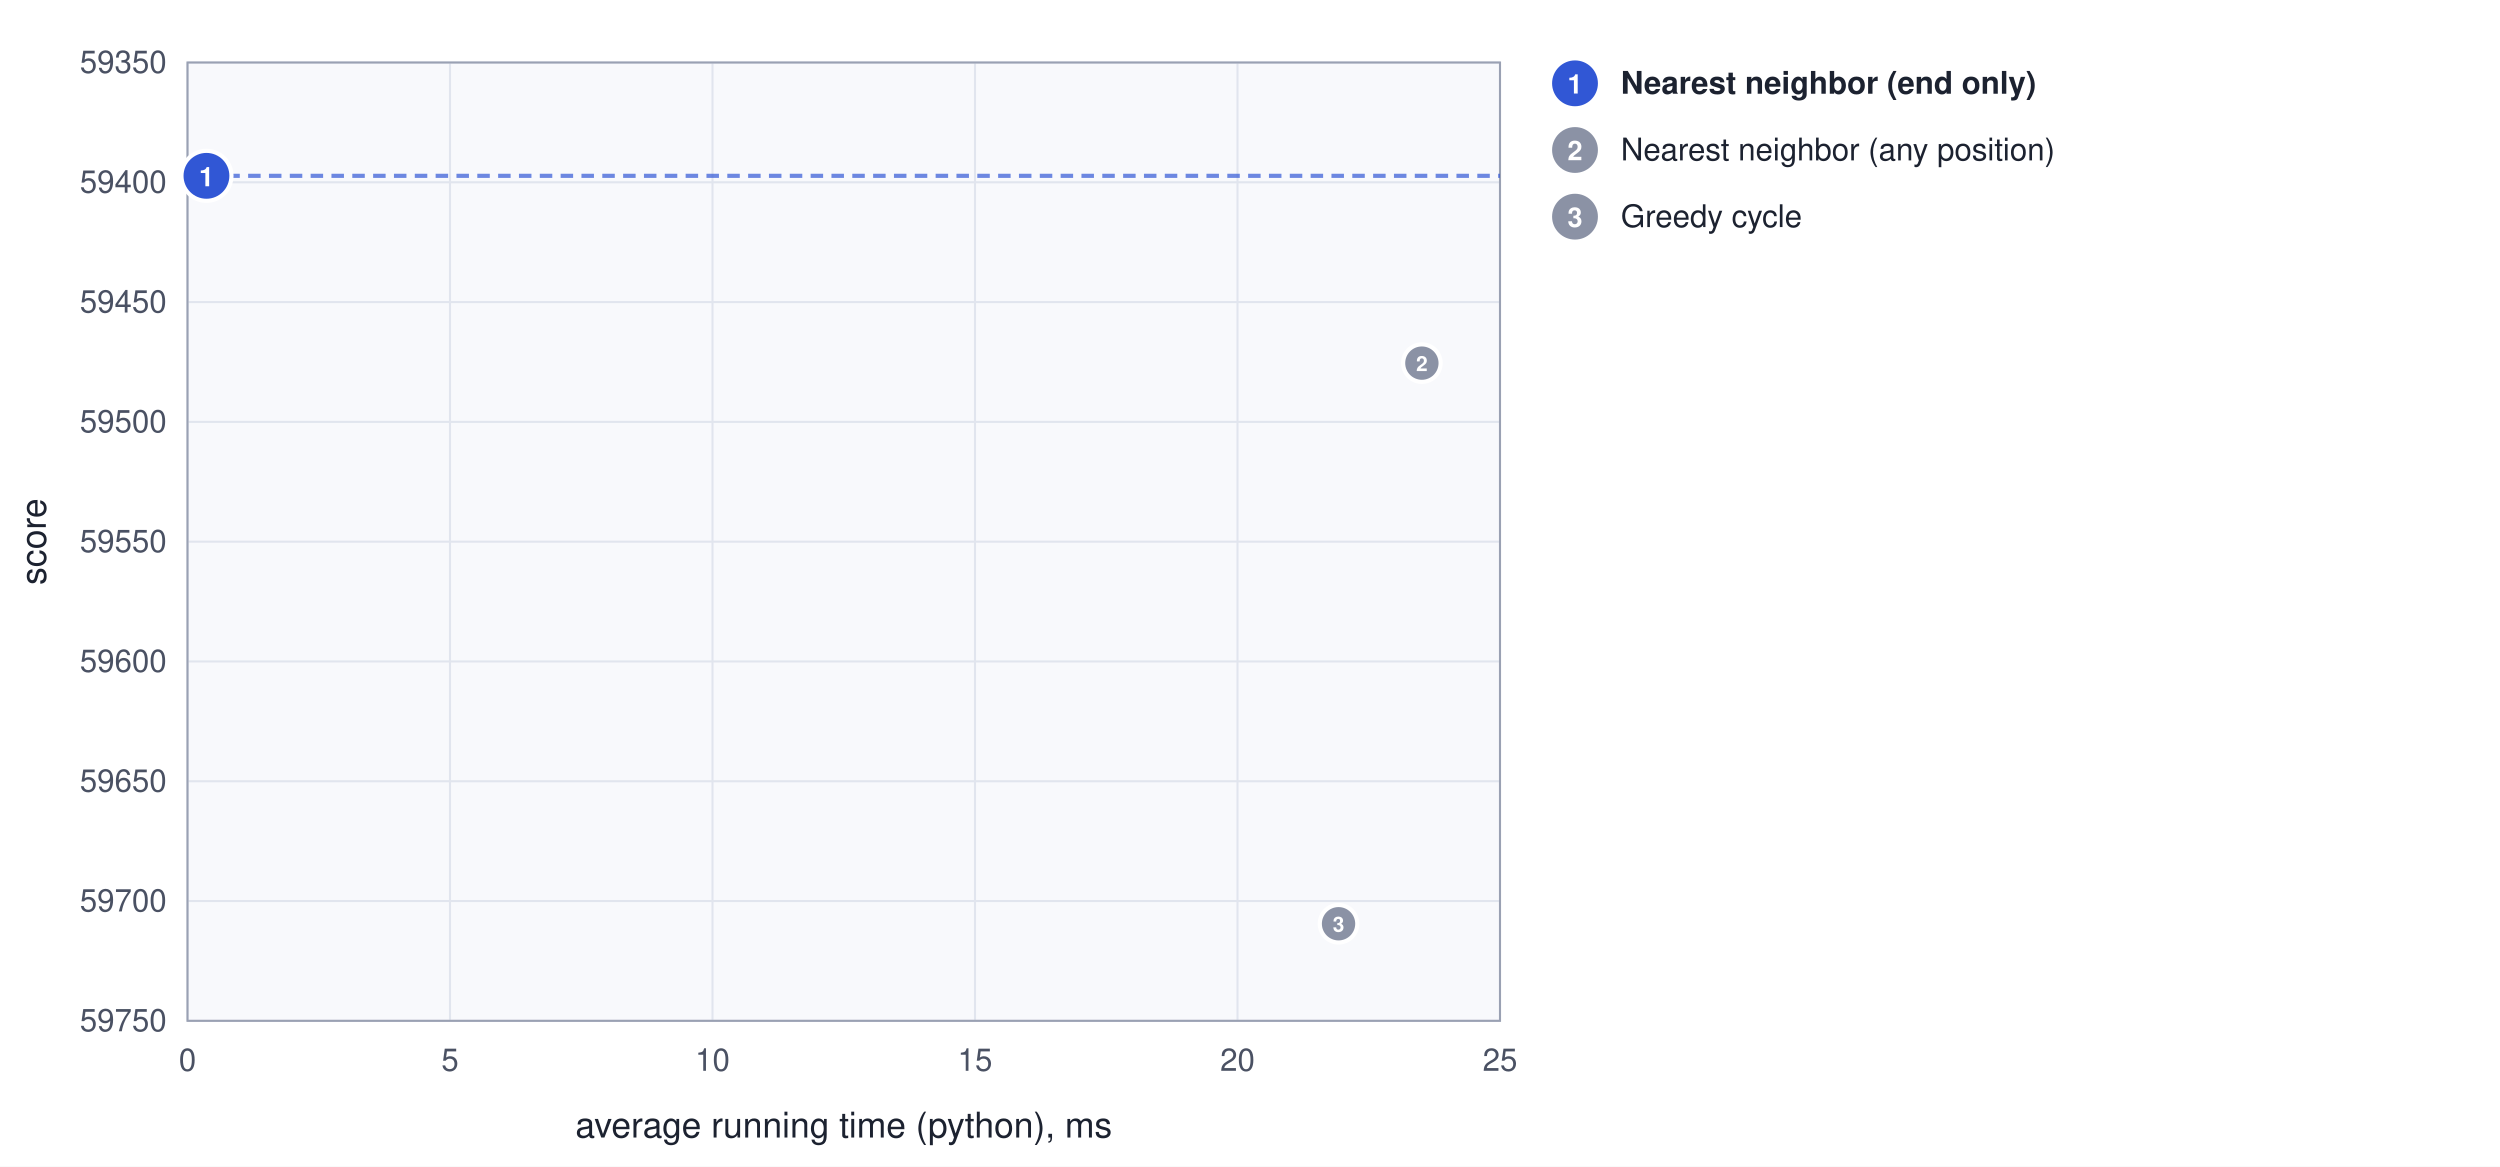
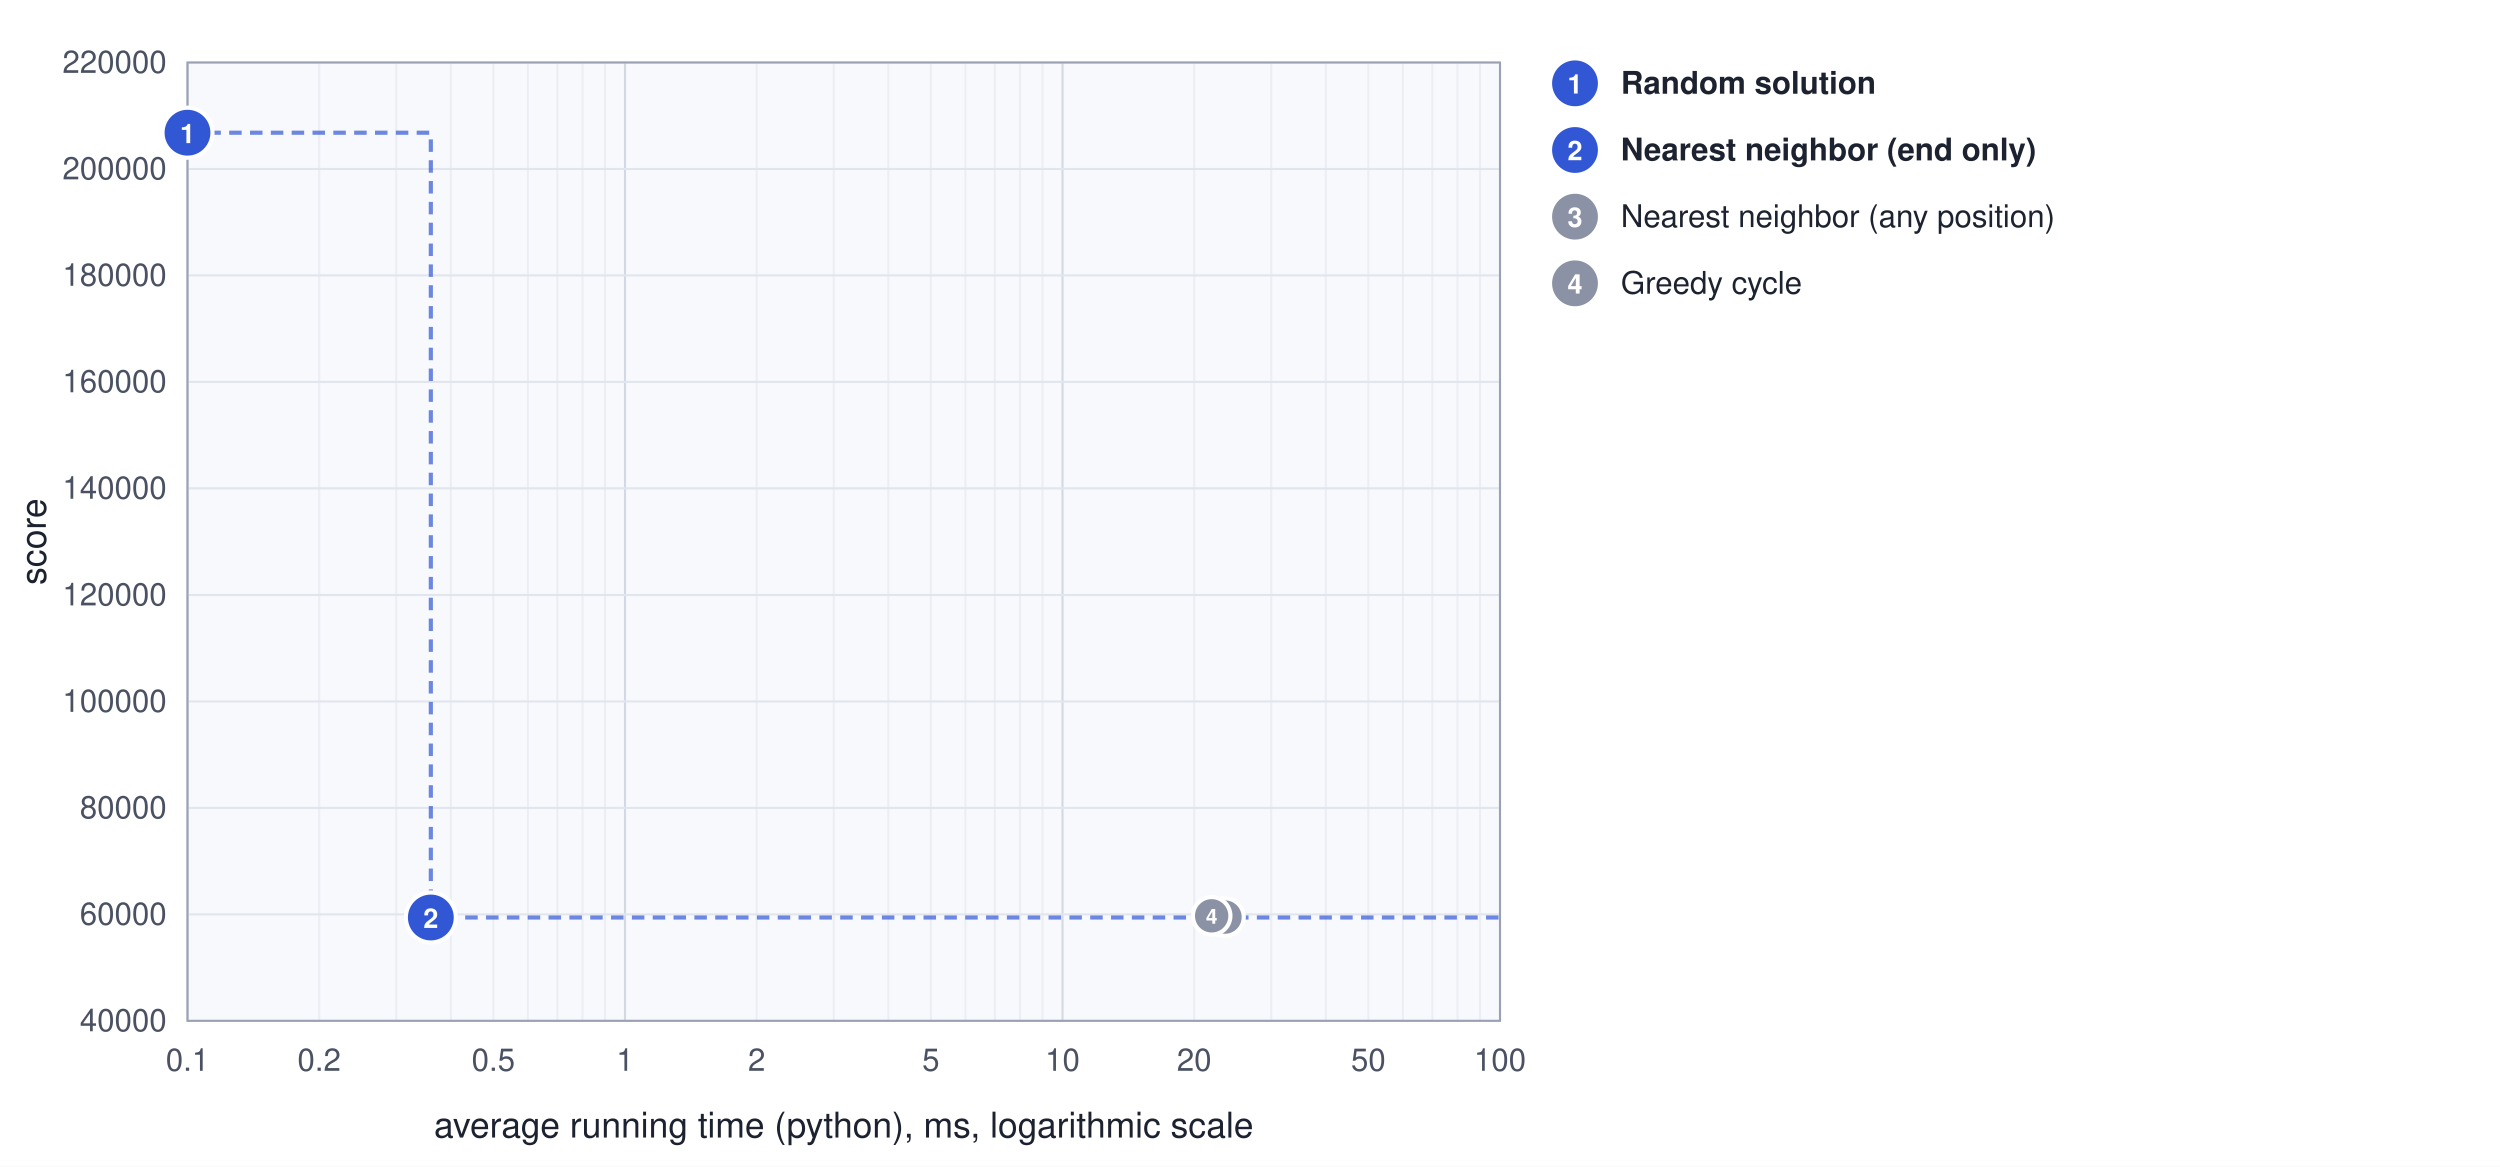
<svg xmlns="http://www.w3.org/2000/svg" viewBox="0 0 1200 560" width="1200" height="560" font-family="Helvetica, Arial, sans-serif" font-size="15">
  <rect width="1200" height="560" fill="#fff" />
  <rect x="90" y="30" width="630" height="460" fill="#f8f9fc" />
-   <line x1="90.0" y1="30" x2="90.0" y2="490" stroke="#e1e5ee" />
-   <text x="90.0" y="514" text-anchor="middle" fill="#4a5163">0</text>
-   <line x1="216.0" y1="30" x2="216.0" y2="490" stroke="#e1e5ee" />
-   <text x="216.0" y="514" text-anchor="middle" fill="#4a5163">5</text>
-   <line x1="342.0" y1="30" x2="342.0" y2="490" stroke="#e1e5ee" />
-   <text x="342.0" y="514" text-anchor="middle" fill="#4a5163">10</text>
-   <line x1="468.0" y1="30" x2="468.0" y2="490" stroke="#e1e5ee" />
-   <text x="468.0" y="514" text-anchor="middle" fill="#4a5163">15</text>
-   <line x1="594.0" y1="30" x2="594.0" y2="490" stroke="#e1e5ee" />
-   <text x="594.0" y="514" text-anchor="middle" fill="#4a5163">20</text>
-   <line x1="720.0" y1="30" x2="720.0" y2="490" stroke="#e1e5ee" />
-   <text x="720.0" y="514" text-anchor="middle" fill="#4a5163">25</text>
+   <line x1="90.0" y1="30" x2="90.0" y2="490" stroke="#d3d8e3" />
+   <text x="90.0" y="514" text-anchor="middle" fill="#4a5163">0.1</text>
+   <line x1="153.2" y1="30" x2="153.2" y2="490" stroke="#eceef4" />
+   <text x="153.2" y="514" text-anchor="middle" fill="#4a5163">0.2</text>
+   <line x1="190.2" y1="30" x2="190.2" y2="490" stroke="#eceef4" />
+   <line x1="216.4" y1="30" x2="216.4" y2="490" stroke="#eceef4" />
+   <line x1="236.8" y1="30" x2="236.8" y2="490" stroke="#eceef4" />
+   <text x="236.8" y="514" text-anchor="middle" fill="#4a5163">0.5</text>
+   <line x1="253.4" y1="30" x2="253.4" y2="490" stroke="#eceef4" />
+   <line x1="267.5" y1="30" x2="267.5" y2="490" stroke="#eceef4" />
+   <line x1="279.6" y1="30" x2="279.6" y2="490" stroke="#eceef4" />
+   <line x1="290.4" y1="30" x2="290.4" y2="490" stroke="#eceef4" />
+   <line x1="300.0" y1="30" x2="300.0" y2="490" stroke="#d3d8e3" />
+   <text x="300.0" y="514" text-anchor="middle" fill="#4a5163">1</text>
+   <line x1="363.2" y1="30" x2="363.2" y2="490" stroke="#eceef4" />
+   <text x="363.2" y="514" text-anchor="middle" fill="#4a5163">2</text>
+   <line x1="400.2" y1="30" x2="400.2" y2="490" stroke="#eceef4" />
+   <line x1="426.4" y1="30" x2="426.4" y2="490" stroke="#eceef4" />
+   <line x1="446.8" y1="30" x2="446.8" y2="490" stroke="#eceef4" />
+   <text x="446.8" y="514" text-anchor="middle" fill="#4a5163">5</text>
+   <line x1="463.4" y1="30" x2="463.4" y2="490" stroke="#eceef4" />
+   <line x1="477.5" y1="30" x2="477.5" y2="490" stroke="#eceef4" />
+   <line x1="489.6" y1="30" x2="489.6" y2="490" stroke="#eceef4" />
+   <line x1="500.4" y1="30" x2="500.4" y2="490" stroke="#eceef4" />
+   <line x1="510.0" y1="30" x2="510.0" y2="490" stroke="#d3d8e3" />
+   <text x="510.0" y="514" text-anchor="middle" fill="#4a5163">10</text>
+   <line x1="573.2" y1="30" x2="573.2" y2="490" stroke="#eceef4" />
+   <text x="573.2" y="514" text-anchor="middle" fill="#4a5163">20</text>
+   <line x1="610.2" y1="30" x2="610.2" y2="490" stroke="#eceef4" />
+   <line x1="636.4" y1="30" x2="636.4" y2="490" stroke="#eceef4" />
+   <line x1="656.8" y1="30" x2="656.8" y2="490" stroke="#eceef4" />
+   <text x="656.8" y="514" text-anchor="middle" fill="#4a5163">50</text>
+   <line x1="673.4" y1="30" x2="673.4" y2="490" stroke="#eceef4" />
+   <line x1="687.5" y1="30" x2="687.5" y2="490" stroke="#eceef4" />
+   <line x1="699.6" y1="30" x2="699.6" y2="490" stroke="#eceef4" />
+   <line x1="710.4" y1="30" x2="710.4" y2="490" stroke="#eceef4" />
+   <line x1="720.0" y1="30" x2="720.0" y2="490" stroke="#d3d8e3" />
+   <text x="720.0" y="514" text-anchor="middle" fill="#4a5163">100</text>
+   <line x1="90" y1="490.0" x2="720" y2="490.0" stroke="#e1e5ee" />
+   <text x="80" y="495.0" text-anchor="end" fill="#4a5163">40000</text>
+   <line x1="90" y1="438.9" x2="720" y2="438.9" stroke="#e1e5ee" />
+   <text x="80" y="443.9" text-anchor="end" fill="#4a5163">60000</text>
+   <line x1="90" y1="387.8" x2="720" y2="387.8" stroke="#e1e5ee" />
+   <text x="80" y="392.8" text-anchor="end" fill="#4a5163">80000</text>
+   <line x1="90" y1="336.7" x2="720" y2="336.7" stroke="#e1e5ee" />
+   <text x="80" y="341.7" text-anchor="end" fill="#4a5163">100000</text>
+   <line x1="90" y1="285.6" x2="720" y2="285.6" stroke="#e1e5ee" />
+   <text x="80" y="290.6" text-anchor="end" fill="#4a5163">120000</text>
+   <line x1="90" y1="234.4" x2="720" y2="234.4" stroke="#e1e5ee" />
+   <text x="80" y="239.4" text-anchor="end" fill="#4a5163">140000</text>
+   <line x1="90" y1="183.3" x2="720" y2="183.3" stroke="#e1e5ee" />
+   <text x="80" y="188.3" text-anchor="end" fill="#4a5163">160000</text>
+   <line x1="90" y1="132.2" x2="720" y2="132.2" stroke="#e1e5ee" />
+   <text x="80" y="137.2" text-anchor="end" fill="#4a5163">180000</text>
+   <line x1="90" y1="81.1" x2="720" y2="81.1" stroke="#e1e5ee" />
+   <text x="80" y="86.1" text-anchor="end" fill="#4a5163">200000</text>
  <line x1="90" y1="30.0" x2="720" y2="30.0" stroke="#e1e5ee" />
-   <text x="80" y="35.0" text-anchor="end" fill="#4a5163">59350</text>
-   <line x1="90" y1="87.5" x2="720" y2="87.5" stroke="#e1e5ee" />
-   <text x="80" y="92.5" text-anchor="end" fill="#4a5163">59400</text>
-   <line x1="90" y1="145.0" x2="720" y2="145.0" stroke="#e1e5ee" />
-   <text x="80" y="150.0" text-anchor="end" fill="#4a5163">59450</text>
-   <line x1="90" y1="202.5" x2="720" y2="202.5" stroke="#e1e5ee" />
-   <text x="80" y="207.5" text-anchor="end" fill="#4a5163">59500</text>
-   <line x1="90" y1="260.0" x2="720" y2="260.0" stroke="#e1e5ee" />
-   <text x="80" y="265.0" text-anchor="end" fill="#4a5163">59550</text>
-   <line x1="90" y1="317.5" x2="720" y2="317.5" stroke="#e1e5ee" />
-   <text x="80" y="322.5" text-anchor="end" fill="#4a5163">59600</text>
-   <line x1="90" y1="375.0" x2="720" y2="375.0" stroke="#e1e5ee" />
-   <text x="80" y="380.0" text-anchor="end" fill="#4a5163">59650</text>
-   <line x1="90" y1="432.5" x2="720" y2="432.5" stroke="#e1e5ee" />
-   <text x="80" y="437.5" text-anchor="end" fill="#4a5163">59700</text>
-   <line x1="90" y1="490.0" x2="720" y2="490.0" stroke="#e1e5ee" />
-   <text x="80" y="495.0" text-anchor="end" fill="#4a5163">59750</text>
+   <text x="80" y="35.0" text-anchor="end" fill="#4a5163">220000</text>
  <rect x="90" y="30" width="630" height="460" fill="none" stroke="#9aa1b3" />
-   <text x="405.0" y="546" text-anchor="middle" font-size="17" fill="#1c2230">average running time (python), ms</text>
+   <text x="405.0" y="546" text-anchor="middle" font-size="17" fill="#1c2230">average running time (python), ms, logarithmic scale</text>
  <text transform="translate(22,260.0) rotate(-90)" text-anchor="middle" font-size="17" fill="#1c2230">score</text>
-   <path d="M99.1,84.4H720" fill="none" stroke="#3157d5" stroke-width="2" stroke-dasharray="6 4" opacity=".7" />
+   <path d="M90.0,63.7H206.8V440.4H720" fill="none" stroke="#3157d5" stroke-width="2" stroke-dasharray="6 4" opacity=".7" />
  <circle cx="756.0" cy="40.0" r="12" fill="#3157d5" stroke="#fff" stroke-width="2" />
  <text x="756.0" y="44.9" text-anchor="middle" fill="#fff" font-size="13" font-weight="bold">1</text>
-   <text x="778" y="45" fill="#1c2230" font-weight="bold">Nearest neighbor (end only)</text>
-   <circle cx="756.0" cy="72.0" r="12" fill="#8b92a5" stroke="#fff" stroke-width="2" />
+   <text x="778" y="45" fill="#1c2230" font-weight="bold">
+     <tspan x="778" dy="0">Random solution</tspan>
+   </text>
+   <circle cx="756.0" cy="72.0" r="12" fill="#3157d5" stroke="#fff" stroke-width="2" />
  <text x="756.0" y="76.9" text-anchor="middle" fill="#fff" font-size="13" font-weight="bold">2</text>
-   <text x="778" y="77" fill="#1c2230">Nearest neighbor (any position)</text>
+   <text x="778" y="77" fill="#1c2230" font-weight="bold">
+     <tspan x="778" dy="0">Nearest neighbor (end only)</tspan>
+   </text>
  <circle cx="756.0" cy="104.0" r="12" fill="#8b92a5" stroke="#fff" stroke-width="2" />
  <text x="756.0" y="108.9" text-anchor="middle" fill="#fff" font-size="13" font-weight="bold">3</text>
-   <text x="778" y="109" fill="#1c2230">Greedy cycle</text>
-   <circle cx="682.5" cy="174.3" r="9" fill="#8b92a5" stroke="#fff" stroke-width="2" />
-   <text x="682.5" y="178.1" text-anchor="middle" fill="#fff" font-size="10" font-weight="bold">2</text>
-   <circle cx="642.5" cy="443.4" r="9" fill="#8b92a5" stroke="#fff" stroke-width="2" />
-   <text x="642.5" y="447.2" text-anchor="middle" fill="#fff" font-size="10" font-weight="bold">3</text>
-   <circle cx="99.1" cy="84.4" r="12" fill="#3157d5" stroke="#fff" stroke-width="2" />
-   <text x="99.1" y="89.4" text-anchor="middle" fill="#fff" font-size="13" font-weight="bold">1</text>
+   <text x="778" y="109" fill="#1c2230">
+     <tspan x="778" dy="0">Nearest neighbor (any position)</tspan>
+   </text>
+   <circle cx="756.0" cy="136.0" r="12" fill="#8b92a5" stroke="#fff" stroke-width="2" />
+   <text x="756.0" y="140.9" text-anchor="middle" fill="#fff" font-size="13" font-weight="bold">4</text>
+   <text x="778" y="141" fill="#1c2230">
+     <tspan x="778" dy="0">Greedy cycle</tspan>
+   </text>
+   <circle cx="588.0" cy="440.2" r="9" fill="#8b92a5" stroke="#fff" stroke-width="2" />
+   <text x="588.0" y="444.0" text-anchor="middle" fill="#fff" font-size="10" font-weight="bold">3</text>
+   <circle cx="581.6" cy="439.6" r="9" fill="#8b92a5" stroke="#fff" stroke-width="2" />
+   <text x="581.6" y="443.4" text-anchor="middle" fill="#fff" font-size="10" font-weight="bold">4</text>
+   <circle cx="90.0" cy="63.7" r="12" fill="#3157d5" stroke="#fff" stroke-width="2" />
+   <text x="90.0" y="68.7" text-anchor="middle" fill="#fff" font-size="13" font-weight="bold">1</text>
+   <circle cx="206.8" cy="440.4" r="12" fill="#3157d5" stroke="#fff" stroke-width="2" />
+   <text x="206.8" y="445.4" text-anchor="middle" fill="#fff" font-size="13" font-weight="bold">2</text>
</svg>
